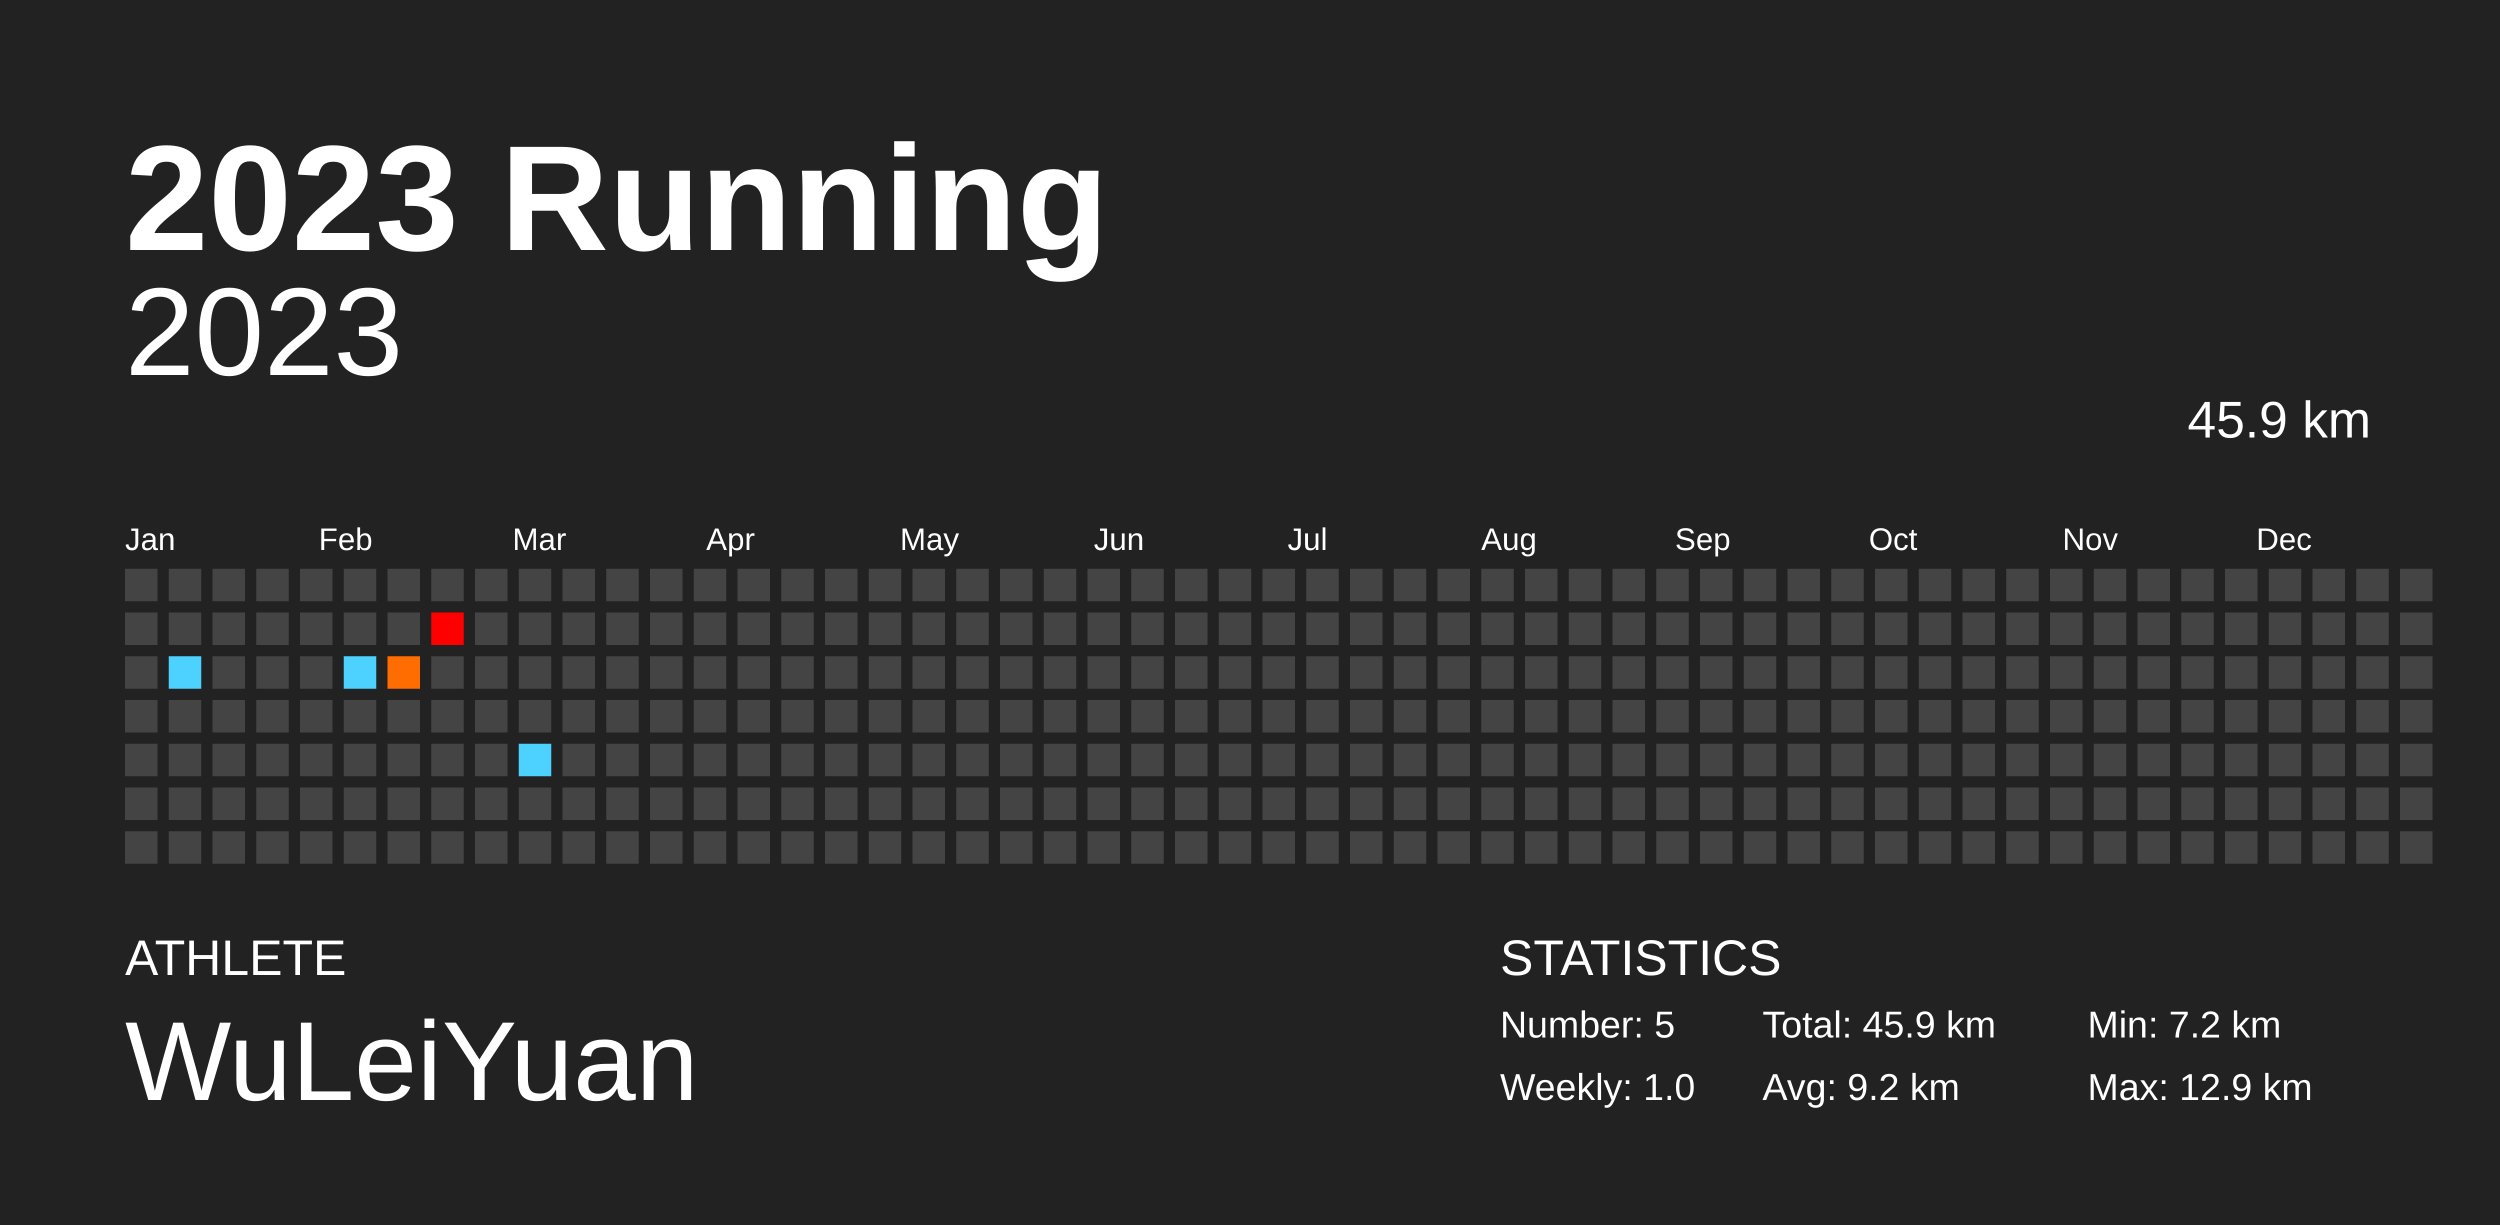
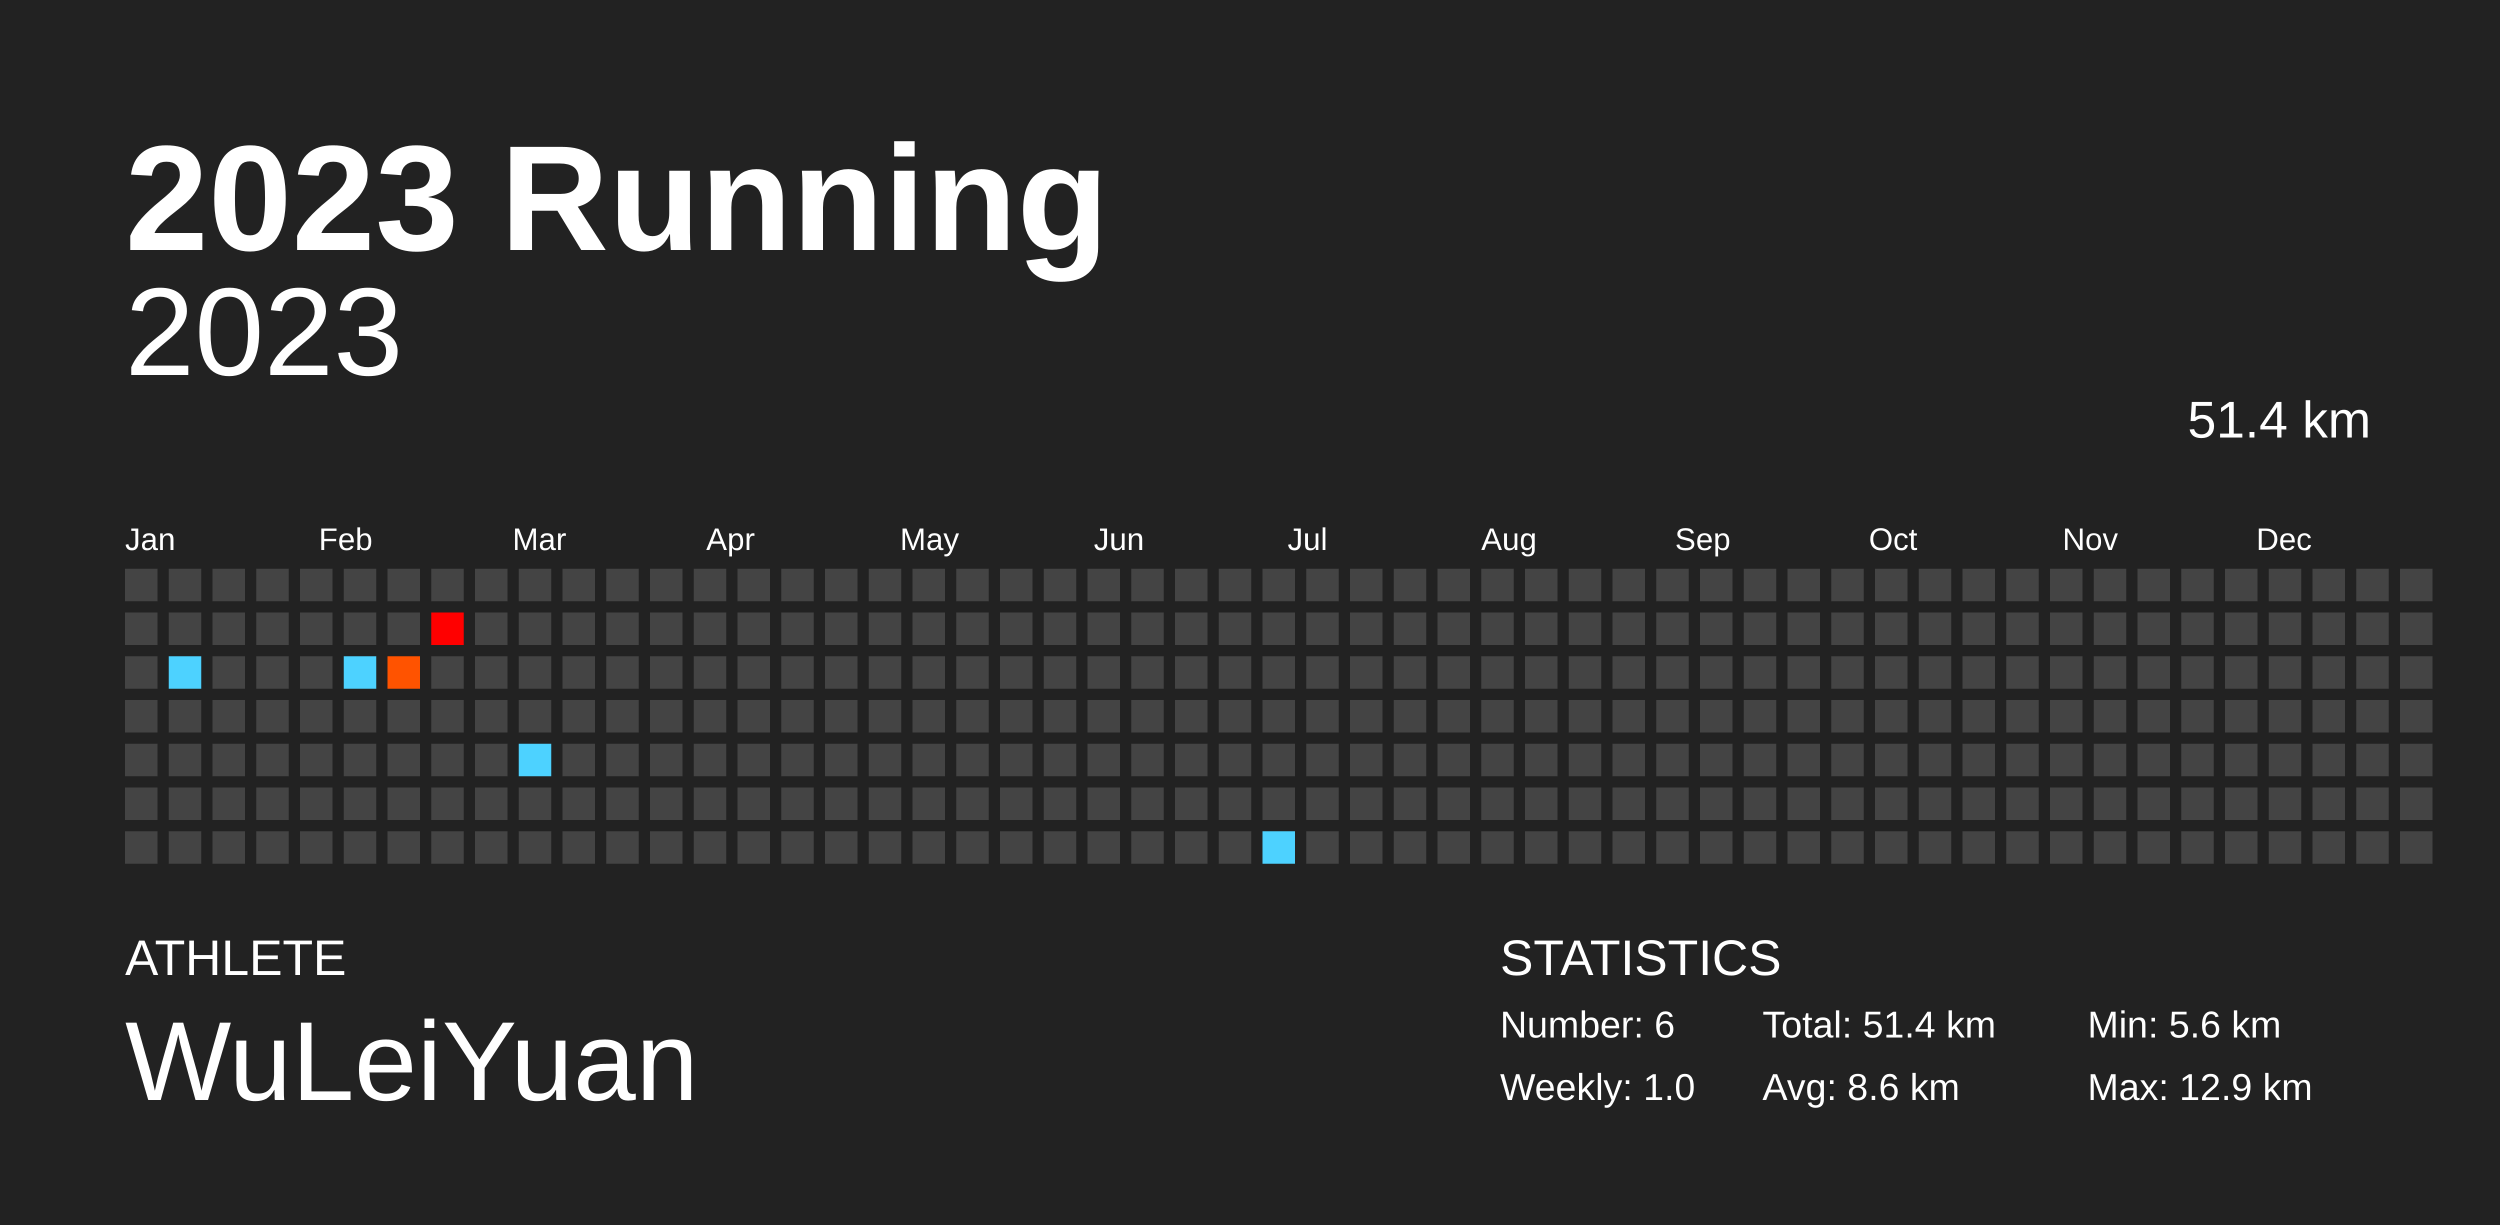
<svg xmlns="http://www.w3.org/2000/svg" baseProfile="full" height="98mm" version="1.1" viewBox="0,0,200,98" width="200mm">
  <defs />
  <rect fill="#222222" height="98" width="200" x="0" y="0" />
  <text fill="#FFFFFF" style="font-size:12px; font-family:Arial; font-weight:bold;" x="10" y="20">2023 Running</text>
  <text fill="#FFFFFF" style="font-size:4px; font-family:Arial" x="10" y="78">ATHLETE</text>
  <text fill="#FFFFFF" style="font-size:9px; font-family:Arial" x="10" y="88">WuLeiYuan</text>
  <text fill="#FFFFFF" style="font-size:4px; font-family:Arial" x="120" y="78">STATISTICS</text>
-   <text fill="#FFFFFF" style="font-size:3px; font-family:Arial" x="120" y="83">Number: 5</text>
+   <text fill="#FFFFFF" style="font-size:3px; font-family:Arial" x="120" y="83">Number: 6</text>
  <text fill="#FFFFFF" style="font-size:3px; font-family:Arial" x="120" y="88">Weekly: 1.0</text>
-   <text fill="#FFFFFF" style="font-size:3px; font-family:Arial" x="141" y="83">Total: 45.9 km</text>
-   <text fill="#FFFFFF" style="font-size:3px; font-family:Arial" x="141" y="88">Avg: 9.2 km</text>
-   <text fill="#FFFFFF" style="font-size:3px; font-family:Arial" x="167" y="83">Min: 7.2 km</text>
+   <text fill="#FFFFFF" style="font-size:3px; font-family:Arial" x="141" y="83">Total: 51.4 km</text>
+   <text fill="#FFFFFF" style="font-size:3px; font-family:Arial" x="141" y="88">Avg: 8.6 km</text>
+   <text fill="#FFFFFF" style="font-size:3px; font-family:Arial" x="167" y="83">Min: 5.6 km</text>
  <text fill="#FFFFFF" style="font-size:3px; font-family:Arial" x="167" y="88">Max: 12.9 km</text>
  <text alignment-baseline="hanging" fill="#FFFFFF" style="font-size:10.0px; font-family:Arial;" x="10" y="30">2023</text>
-   <text alignment-baseline="hanging" fill="#FFFFFF" style="font-size:4.125px; font-family:Arial;" x="175" y="35">45.9 km</text>
+   <text alignment-baseline="hanging" fill="#FFFFFF" style="font-size:4.125px; font-family:Arial;" x="175" y="35">51.4 km</text>
  <text fill="#FFFFFF" style="font-size:2.5px; font-family:Arial" x="10.0" y="44">Jan</text>
  <text fill="#FFFFFF" style="font-size:2.5px; font-family:Arial" x="25.5" y="44">Feb</text>
  <text fill="#FFFFFF" style="font-size:2.5px; font-family:Arial" x="41.0" y="44">Mar</text>
  <text fill="#FFFFFF" style="font-size:2.5px; font-family:Arial" x="56.5" y="44">Apr</text>
  <text fill="#FFFFFF" style="font-size:2.5px; font-family:Arial" x="72.0" y="44">May</text>
  <text fill="#FFFFFF" style="font-size:2.5px; font-family:Arial" x="87.5" y="44">Jun</text>
  <text fill="#FFFFFF" style="font-size:2.5px; font-family:Arial" x="103.0" y="44">Jul</text>
  <text fill="#FFFFFF" style="font-size:2.5px; font-family:Arial" x="118.5" y="44">Aug</text>
  <text fill="#FFFFFF" style="font-size:2.5px; font-family:Arial" x="134.0" y="44">Sep</text>
  <text fill="#FFFFFF" style="font-size:2.5px; font-family:Arial" x="149.5" y="44">Oct</text>
  <text fill="#FFFFFF" style="font-size:2.5px; font-family:Arial" x="165.0" y="44">Nov</text>
  <text fill="#FFFFFF" style="font-size:2.5px; font-family:Arial" x="180.5" y="44">Dec</text>
  <rect fill="#444444" height="2.6" width="2.6" x="10.0" y="45.5" />
  <rect fill="#444444" height="2.6" width="2.6" x="10.0" y="49.0" />
  <rect fill="#444444" height="2.6" width="2.6" x="10.0" y="52.5" />
  <rect fill="#444444" height="2.6" width="2.6" x="10.0" y="56.0" />
  <rect fill="#444444" height="2.6" width="2.6" x="10.0" y="59.5" />
  <rect fill="#444444" height="2.6" width="2.6" x="10.0" y="63.0" />
  <rect fill="#444444" height="2.6" width="2.6" x="10.0" y="66.5" />
  <rect fill="#444444" height="2.6" width="2.6" x="13.5" y="45.5" />
  <rect fill="#444444" height="2.6" width="2.6" x="13.5" y="49.0" />
  <rect fill="#4dd2ff" height="2.6" width="2.6" x="13.5" y="52.5" />
  <rect fill="#444444" height="2.6" width="2.6" x="13.5" y="56.0" />
  <rect fill="#444444" height="2.6" width="2.6" x="13.5" y="59.5" />
  <rect fill="#444444" height="2.6" width="2.6" x="13.5" y="63.0" />
  <rect fill="#444444" height="2.6" width="2.6" x="13.5" y="66.5" />
  <rect fill="#444444" height="2.6" width="2.6" x="17.0" y="45.5" />
  <rect fill="#444444" height="2.6" width="2.6" x="17.0" y="49.0" />
  <rect fill="#444444" height="2.6" width="2.6" x="17.0" y="52.5" />
  <rect fill="#444444" height="2.6" width="2.6" x="17.0" y="56.0" />
  <rect fill="#444444" height="2.6" width="2.6" x="17.0" y="59.5" />
  <rect fill="#444444" height="2.6" width="2.6" x="17.0" y="63.0" />
  <rect fill="#444444" height="2.6" width="2.6" x="17.0" y="66.5" />
  <rect fill="#444444" height="2.6" width="2.6" x="20.5" y="45.5" />
  <rect fill="#444444" height="2.6" width="2.6" x="20.5" y="49.0" />
  <rect fill="#444444" height="2.6" width="2.6" x="20.5" y="52.5" />
  <rect fill="#444444" height="2.6" width="2.6" x="20.5" y="56.0" />
  <rect fill="#444444" height="2.6" width="2.6" x="20.5" y="59.5" />
  <rect fill="#444444" height="2.6" width="2.6" x="20.5" y="63.0" />
  <rect fill="#444444" height="2.6" width="2.6" x="20.5" y="66.5" />
  <rect fill="#444444" height="2.6" width="2.6" x="24.0" y="45.5" />
  <rect fill="#444444" height="2.6" width="2.6" x="24.0" y="49.0" />
  <rect fill="#444444" height="2.6" width="2.6" x="24.0" y="52.5" />
  <rect fill="#444444" height="2.6" width="2.6" x="24.0" y="56.0" />
  <rect fill="#444444" height="2.6" width="2.6" x="24.0" y="59.5" />
  <rect fill="#444444" height="2.6" width="2.6" x="24.0" y="63.0" />
  <rect fill="#444444" height="2.6" width="2.6" x="24.0" y="66.5" />
  <rect fill="#444444" height="2.6" width="2.6" x="27.5" y="45.5" />
  <rect fill="#444444" height="2.6" width="2.6" x="27.5" y="49.0" />
  <rect fill="#4dd2ff" height="2.6" width="2.6" x="27.5" y="52.5" />
  <rect fill="#444444" height="2.6" width="2.6" x="27.5" y="56.0" />
  <rect fill="#444444" height="2.6" width="2.6" x="27.5" y="59.5" />
  <rect fill="#444444" height="2.6" width="2.6" x="27.5" y="63.0" />
  <rect fill="#444444" height="2.6" width="2.6" x="27.5" y="66.5" />
  <rect fill="#444444" height="2.6" width="2.6" x="31.0" y="45.5" />
  <rect fill="#444444" height="2.6" width="2.6" x="31.0" y="49.0" />
-   <rect fill="#ff6c00" height="2.6" width="2.6" x="31.0" y="52.5" />
+   <rect fill="#ff5300" height="2.6" width="2.6" x="31.0" y="52.5" />
  <rect fill="#444444" height="2.6" width="2.6" x="31.0" y="56.0" />
  <rect fill="#444444" height="2.6" width="2.6" x="31.0" y="59.5" />
  <rect fill="#444444" height="2.6" width="2.6" x="31.0" y="63.0" />
  <rect fill="#444444" height="2.6" width="2.6" x="31.0" y="66.5" />
  <rect fill="#444444" height="2.6" width="2.6" x="34.5" y="45.5" />
  <rect fill="#ff0000" height="2.6" width="2.6" x="34.5" y="49.0" />
  <rect fill="#444444" height="2.6" width="2.6" x="34.5" y="52.5" />
  <rect fill="#444444" height="2.6" width="2.6" x="34.5" y="56.0" />
  <rect fill="#444444" height="2.6" width="2.6" x="34.5" y="59.5" />
  <rect fill="#444444" height="2.6" width="2.6" x="34.5" y="63.0" />
  <rect fill="#444444" height="2.6" width="2.6" x="34.5" y="66.5" />
  <rect fill="#444444" height="2.6" width="2.6" x="38.0" y="45.5" />
  <rect fill="#444444" height="2.6" width="2.6" x="38.0" y="49.0" />
  <rect fill="#444444" height="2.6" width="2.6" x="38.0" y="52.5" />
  <rect fill="#444444" height="2.6" width="2.6" x="38.0" y="56.0" />
  <rect fill="#444444" height="2.6" width="2.6" x="38.0" y="59.5" />
  <rect fill="#444444" height="2.6" width="2.6" x="38.0" y="63.0" />
  <rect fill="#444444" height="2.6" width="2.6" x="38.0" y="66.5" />
  <rect fill="#444444" height="2.6" width="2.6" x="41.5" y="45.5" />
  <rect fill="#444444" height="2.6" width="2.6" x="41.5" y="49.0" />
  <rect fill="#444444" height="2.6" width="2.6" x="41.5" y="52.5" />
  <rect fill="#444444" height="2.6" width="2.6" x="41.5" y="56.0" />
  <rect fill="#4dd2ff" height="2.6" width="2.6" x="41.5" y="59.5" />
  <rect fill="#444444" height="2.6" width="2.6" x="41.5" y="63.0" />
  <rect fill="#444444" height="2.6" width="2.6" x="41.5" y="66.5" />
  <rect fill="#444444" height="2.6" width="2.6" x="45.0" y="45.5" />
  <rect fill="#444444" height="2.6" width="2.6" x="45.0" y="49.0" />
  <rect fill="#444444" height="2.6" width="2.6" x="45.0" y="52.5" />
  <rect fill="#444444" height="2.6" width="2.6" x="45.0" y="56.0" />
  <rect fill="#444444" height="2.6" width="2.6" x="45.0" y="59.5" />
  <rect fill="#444444" height="2.6" width="2.6" x="45.0" y="63.0" />
  <rect fill="#444444" height="2.6" width="2.6" x="45.0" y="66.5" />
  <rect fill="#444444" height="2.6" width="2.6" x="48.5" y="45.5" />
  <rect fill="#444444" height="2.6" width="2.6" x="48.5" y="49.0" />
  <rect fill="#444444" height="2.6" width="2.6" x="48.5" y="52.5" />
  <rect fill="#444444" height="2.6" width="2.6" x="48.5" y="56.0" />
  <rect fill="#444444" height="2.6" width="2.6" x="48.5" y="59.5" />
  <rect fill="#444444" height="2.6" width="2.6" x="48.5" y="63.0" />
  <rect fill="#444444" height="2.6" width="2.6" x="48.5" y="66.5" />
  <rect fill="#444444" height="2.6" width="2.6" x="52.0" y="45.5" />
  <rect fill="#444444" height="2.6" width="2.6" x="52.0" y="49.0" />
  <rect fill="#444444" height="2.6" width="2.6" x="52.0" y="52.5" />
  <rect fill="#444444" height="2.6" width="2.6" x="52.0" y="56.0" />
  <rect fill="#444444" height="2.6" width="2.6" x="52.0" y="59.5" />
  <rect fill="#444444" height="2.6" width="2.6" x="52.0" y="63.0" />
  <rect fill="#444444" height="2.6" width="2.6" x="52.0" y="66.5" />
  <rect fill="#444444" height="2.6" width="2.6" x="55.5" y="45.5" />
  <rect fill="#444444" height="2.6" width="2.6" x="55.5" y="49.0" />
  <rect fill="#444444" height="2.6" width="2.6" x="55.5" y="52.5" />
  <rect fill="#444444" height="2.6" width="2.6" x="55.5" y="56.0" />
  <rect fill="#444444" height="2.6" width="2.6" x="55.5" y="59.5" />
  <rect fill="#444444" height="2.6" width="2.6" x="55.5" y="63.0" />
  <rect fill="#444444" height="2.6" width="2.6" x="55.5" y="66.5" />
  <rect fill="#444444" height="2.6" width="2.6" x="59.0" y="45.5" />
  <rect fill="#444444" height="2.6" width="2.6" x="59.0" y="49.0" />
  <rect fill="#444444" height="2.6" width="2.6" x="59.0" y="52.5" />
  <rect fill="#444444" height="2.6" width="2.6" x="59.0" y="56.0" />
  <rect fill="#444444" height="2.6" width="2.6" x="59.0" y="59.5" />
  <rect fill="#444444" height="2.6" width="2.6" x="59.0" y="63.0" />
  <rect fill="#444444" height="2.6" width="2.6" x="59.0" y="66.5" />
  <rect fill="#444444" height="2.6" width="2.6" x="62.5" y="45.5" />
  <rect fill="#444444" height="2.6" width="2.6" x="62.5" y="49.0" />
  <rect fill="#444444" height="2.6" width="2.6" x="62.5" y="52.5" />
  <rect fill="#444444" height="2.6" width="2.6" x="62.5" y="56.0" />
  <rect fill="#444444" height="2.6" width="2.6" x="62.5" y="59.5" />
  <rect fill="#444444" height="2.6" width="2.6" x="62.5" y="63.0" />
  <rect fill="#444444" height="2.6" width="2.6" x="62.5" y="66.5" />
  <rect fill="#444444" height="2.6" width="2.6" x="66.0" y="45.5" />
  <rect fill="#444444" height="2.6" width="2.6" x="66.0" y="49.0" />
  <rect fill="#444444" height="2.6" width="2.6" x="66.0" y="52.5" />
  <rect fill="#444444" height="2.6" width="2.6" x="66.0" y="56.0" />
  <rect fill="#444444" height="2.6" width="2.6" x="66.0" y="59.5" />
  <rect fill="#444444" height="2.6" width="2.6" x="66.0" y="63.0" />
  <rect fill="#444444" height="2.6" width="2.6" x="66.0" y="66.5" />
  <rect fill="#444444" height="2.6" width="2.6" x="69.5" y="45.5" />
  <rect fill="#444444" height="2.6" width="2.6" x="69.5" y="49.0" />
  <rect fill="#444444" height="2.6" width="2.6" x="69.5" y="52.5" />
  <rect fill="#444444" height="2.6" width="2.6" x="69.5" y="56.0" />
  <rect fill="#444444" height="2.6" width="2.6" x="69.5" y="59.5" />
  <rect fill="#444444" height="2.6" width="2.6" x="69.5" y="63.0" />
  <rect fill="#444444" height="2.6" width="2.6" x="69.5" y="66.5" />
  <rect fill="#444444" height="2.6" width="2.6" x="73.0" y="45.5" />
  <rect fill="#444444" height="2.6" width="2.6" x="73.0" y="49.0" />
  <rect fill="#444444" height="2.6" width="2.6" x="73.0" y="52.5" />
  <rect fill="#444444" height="2.6" width="2.6" x="73.0" y="56.0" />
  <rect fill="#444444" height="2.6" width="2.6" x="73.0" y="59.5" />
  <rect fill="#444444" height="2.6" width="2.6" x="73.0" y="63.0" />
  <rect fill="#444444" height="2.6" width="2.6" x="73.0" y="66.5" />
  <rect fill="#444444" height="2.6" width="2.6" x="76.5" y="45.5" />
  <rect fill="#444444" height="2.6" width="2.6" x="76.5" y="49.0" />
  <rect fill="#444444" height="2.6" width="2.6" x="76.5" y="52.5" />
  <rect fill="#444444" height="2.6" width="2.6" x="76.5" y="56.0" />
  <rect fill="#444444" height="2.6" width="2.6" x="76.5" y="59.5" />
  <rect fill="#444444" height="2.6" width="2.6" x="76.5" y="63.0" />
  <rect fill="#444444" height="2.6" width="2.6" x="76.5" y="66.5" />
  <rect fill="#444444" height="2.6" width="2.6" x="80.0" y="45.5" />
  <rect fill="#444444" height="2.6" width="2.6" x="80.0" y="49.0" />
  <rect fill="#444444" height="2.6" width="2.6" x="80.0" y="52.5" />
  <rect fill="#444444" height="2.6" width="2.6" x="80.0" y="56.0" />
  <rect fill="#444444" height="2.6" width="2.6" x="80.0" y="59.5" />
  <rect fill="#444444" height="2.6" width="2.6" x="80.0" y="63.0" />
  <rect fill="#444444" height="2.6" width="2.6" x="80.0" y="66.5" />
  <rect fill="#444444" height="2.6" width="2.6" x="83.5" y="45.5" />
  <rect fill="#444444" height="2.6" width="2.6" x="83.5" y="49.0" />
  <rect fill="#444444" height="2.6" width="2.6" x="83.5" y="52.5" />
  <rect fill="#444444" height="2.6" width="2.6" x="83.5" y="56.0" />
  <rect fill="#444444" height="2.6" width="2.6" x="83.5" y="59.5" />
  <rect fill="#444444" height="2.6" width="2.6" x="83.5" y="63.0" />
  <rect fill="#444444" height="2.6" width="2.6" x="83.5" y="66.5" />
  <rect fill="#444444" height="2.6" width="2.6" x="87.0" y="45.5" />
  <rect fill="#444444" height="2.6" width="2.6" x="87.0" y="49.0" />
  <rect fill="#444444" height="2.6" width="2.6" x="87.0" y="52.5" />
  <rect fill="#444444" height="2.6" width="2.6" x="87.0" y="56.0" />
  <rect fill="#444444" height="2.6" width="2.6" x="87.0" y="59.5" />
  <rect fill="#444444" height="2.6" width="2.6" x="87.0" y="63.0" />
  <rect fill="#444444" height="2.6" width="2.6" x="87.0" y="66.5" />
  <rect fill="#444444" height="2.6" width="2.6" x="90.5" y="45.5" />
  <rect fill="#444444" height="2.6" width="2.6" x="90.5" y="49.0" />
  <rect fill="#444444" height="2.6" width="2.6" x="90.5" y="52.5" />
  <rect fill="#444444" height="2.6" width="2.6" x="90.5" y="56.0" />
  <rect fill="#444444" height="2.6" width="2.6" x="90.5" y="59.5" />
  <rect fill="#444444" height="2.6" width="2.6" x="90.5" y="63.0" />
  <rect fill="#444444" height="2.6" width="2.6" x="90.5" y="66.5" />
  <rect fill="#444444" height="2.6" width="2.6" x="94.0" y="45.5" />
  <rect fill="#444444" height="2.6" width="2.6" x="94.0" y="49.0" />
  <rect fill="#444444" height="2.6" width="2.6" x="94.0" y="52.5" />
  <rect fill="#444444" height="2.6" width="2.6" x="94.0" y="56.0" />
  <rect fill="#444444" height="2.6" width="2.6" x="94.0" y="59.5" />
  <rect fill="#444444" height="2.6" width="2.6" x="94.0" y="63.0" />
  <rect fill="#444444" height="2.6" width="2.6" x="94.0" y="66.5" />
  <rect fill="#444444" height="2.6" width="2.6" x="97.5" y="45.5" />
  <rect fill="#444444" height="2.6" width="2.6" x="97.5" y="49.0" />
  <rect fill="#444444" height="2.6" width="2.6" x="97.5" y="52.5" />
  <rect fill="#444444" height="2.6" width="2.6" x="97.5" y="56.0" />
  <rect fill="#444444" height="2.6" width="2.6" x="97.5" y="59.5" />
  <rect fill="#444444" height="2.6" width="2.6" x="97.5" y="63.0" />
  <rect fill="#444444" height="2.6" width="2.6" x="97.5" y="66.5" />
  <rect fill="#444444" height="2.6" width="2.6" x="101.0" y="45.5" />
  <rect fill="#444444" height="2.6" width="2.6" x="101.0" y="49.0" />
  <rect fill="#444444" height="2.6" width="2.6" x="101.0" y="52.5" />
  <rect fill="#444444" height="2.6" width="2.6" x="101.0" y="56.0" />
  <rect fill="#444444" height="2.6" width="2.6" x="101.0" y="59.5" />
  <rect fill="#444444" height="2.6" width="2.6" x="101.0" y="63.0" />
-   <rect fill="#444444" height="2.6" width="2.6" x="101.0" y="66.5" />
+   <rect fill="#4dd2ff" height="2.6" width="2.6" x="101.0" y="66.5" />
  <rect fill="#444444" height="2.6" width="2.6" x="104.5" y="45.5" />
  <rect fill="#444444" height="2.6" width="2.6" x="104.5" y="49.0" />
  <rect fill="#444444" height="2.6" width="2.6" x="104.5" y="52.5" />
  <rect fill="#444444" height="2.6" width="2.6" x="104.5" y="56.0" />
  <rect fill="#444444" height="2.6" width="2.6" x="104.5" y="59.5" />
  <rect fill="#444444" height="2.6" width="2.6" x="104.5" y="63.0" />
  <rect fill="#444444" height="2.6" width="2.6" x="104.5" y="66.5" />
  <rect fill="#444444" height="2.6" width="2.6" x="108.0" y="45.5" />
  <rect fill="#444444" height="2.6" width="2.6" x="108.0" y="49.0" />
  <rect fill="#444444" height="2.6" width="2.6" x="108.0" y="52.5" />
  <rect fill="#444444" height="2.6" width="2.6" x="108.0" y="56.0" />
  <rect fill="#444444" height="2.6" width="2.6" x="108.0" y="59.5" />
  <rect fill="#444444" height="2.6" width="2.6" x="108.0" y="63.0" />
  <rect fill="#444444" height="2.6" width="2.6" x="108.0" y="66.5" />
  <rect fill="#444444" height="2.6" width="2.6" x="111.5" y="45.5" />
  <rect fill="#444444" height="2.6" width="2.6" x="111.5" y="49.0" />
  <rect fill="#444444" height="2.6" width="2.6" x="111.5" y="52.5" />
  <rect fill="#444444" height="2.6" width="2.6" x="111.5" y="56.0" />
  <rect fill="#444444" height="2.6" width="2.6" x="111.5" y="59.5" />
  <rect fill="#444444" height="2.6" width="2.6" x="111.5" y="63.0" />
  <rect fill="#444444" height="2.6" width="2.6" x="111.5" y="66.5" />
  <rect fill="#444444" height="2.6" width="2.6" x="115.0" y="45.5" />
  <rect fill="#444444" height="2.6" width="2.6" x="115.0" y="49.0" />
  <rect fill="#444444" height="2.6" width="2.6" x="115.0" y="52.5" />
  <rect fill="#444444" height="2.6" width="2.6" x="115.0" y="56.0" />
  <rect fill="#444444" height="2.6" width="2.6" x="115.0" y="59.5" />
  <rect fill="#444444" height="2.6" width="2.6" x="115.0" y="63.0" />
  <rect fill="#444444" height="2.6" width="2.6" x="115.0" y="66.5" />
  <rect fill="#444444" height="2.6" width="2.6" x="118.5" y="45.5" />
  <rect fill="#444444" height="2.6" width="2.6" x="118.5" y="49.0" />
  <rect fill="#444444" height="2.6" width="2.6" x="118.5" y="52.5" />
  <rect fill="#444444" height="2.6" width="2.6" x="118.5" y="56.0" />
  <rect fill="#444444" height="2.6" width="2.6" x="118.5" y="59.5" />
  <rect fill="#444444" height="2.6" width="2.6" x="118.5" y="63.0" />
  <rect fill="#444444" height="2.6" width="2.6" x="118.5" y="66.5" />
  <rect fill="#444444" height="2.6" width="2.6" x="122.0" y="45.5" />
  <rect fill="#444444" height="2.6" width="2.6" x="122.0" y="49.0" />
  <rect fill="#444444" height="2.6" width="2.6" x="122.0" y="52.5" />
  <rect fill="#444444" height="2.6" width="2.6" x="122.0" y="56.0" />
  <rect fill="#444444" height="2.6" width="2.6" x="122.0" y="59.5" />
  <rect fill="#444444" height="2.6" width="2.6" x="122.0" y="63.0" />
  <rect fill="#444444" height="2.6" width="2.6" x="122.0" y="66.5" />
  <rect fill="#444444" height="2.6" width="2.6" x="125.5" y="45.5" />
  <rect fill="#444444" height="2.6" width="2.6" x="125.5" y="49.0" />
  <rect fill="#444444" height="2.6" width="2.6" x="125.5" y="52.5" />
  <rect fill="#444444" height="2.6" width="2.6" x="125.5" y="56.0" />
  <rect fill="#444444" height="2.6" width="2.6" x="125.5" y="59.5" />
  <rect fill="#444444" height="2.6" width="2.6" x="125.5" y="63.0" />
  <rect fill="#444444" height="2.6" width="2.6" x="125.5" y="66.5" />
  <rect fill="#444444" height="2.6" width="2.6" x="129.0" y="45.5" />
  <rect fill="#444444" height="2.6" width="2.6" x="129.0" y="49.0" />
  <rect fill="#444444" height="2.6" width="2.6" x="129.0" y="52.5" />
  <rect fill="#444444" height="2.6" width="2.6" x="129.0" y="56.0" />
  <rect fill="#444444" height="2.6" width="2.6" x="129.0" y="59.5" />
  <rect fill="#444444" height="2.6" width="2.6" x="129.0" y="63.0" />
  <rect fill="#444444" height="2.6" width="2.6" x="129.0" y="66.5" />
  <rect fill="#444444" height="2.6" width="2.6" x="132.5" y="45.5" />
  <rect fill="#444444" height="2.6" width="2.6" x="132.5" y="49.0" />
  <rect fill="#444444" height="2.6" width="2.6" x="132.5" y="52.5" />
  <rect fill="#444444" height="2.6" width="2.6" x="132.5" y="56.0" />
  <rect fill="#444444" height="2.6" width="2.6" x="132.5" y="59.5" />
  <rect fill="#444444" height="2.6" width="2.6" x="132.5" y="63.0" />
  <rect fill="#444444" height="2.6" width="2.6" x="132.5" y="66.5" />
  <rect fill="#444444" height="2.6" width="2.6" x="136.0" y="45.5" />
  <rect fill="#444444" height="2.6" width="2.6" x="136.0" y="49.0" />
  <rect fill="#444444" height="2.6" width="2.6" x="136.0" y="52.5" />
  <rect fill="#444444" height="2.6" width="2.6" x="136.0" y="56.0" />
  <rect fill="#444444" height="2.6" width="2.6" x="136.0" y="59.5" />
  <rect fill="#444444" height="2.6" width="2.6" x="136.0" y="63.0" />
  <rect fill="#444444" height="2.6" width="2.6" x="136.0" y="66.5" />
  <rect fill="#444444" height="2.6" width="2.6" x="139.5" y="45.5" />
  <rect fill="#444444" height="2.6" width="2.6" x="139.5" y="49.0" />
  <rect fill="#444444" height="2.6" width="2.6" x="139.5" y="52.5" />
  <rect fill="#444444" height="2.6" width="2.6" x="139.5" y="56.0" />
  <rect fill="#444444" height="2.6" width="2.6" x="139.5" y="59.5" />
  <rect fill="#444444" height="2.6" width="2.6" x="139.5" y="63.0" />
  <rect fill="#444444" height="2.6" width="2.6" x="139.5" y="66.5" />
  <rect fill="#444444" height="2.6" width="2.6" x="143.0" y="45.5" />
  <rect fill="#444444" height="2.6" width="2.6" x="143.0" y="49.0" />
  <rect fill="#444444" height="2.6" width="2.6" x="143.0" y="52.5" />
  <rect fill="#444444" height="2.6" width="2.6" x="143.0" y="56.0" />
  <rect fill="#444444" height="2.6" width="2.6" x="143.0" y="59.5" />
  <rect fill="#444444" height="2.6" width="2.6" x="143.0" y="63.0" />
  <rect fill="#444444" height="2.6" width="2.6" x="143.0" y="66.5" />
  <rect fill="#444444" height="2.6" width="2.6" x="146.5" y="45.5" />
  <rect fill="#444444" height="2.6" width="2.6" x="146.5" y="49.0" />
  <rect fill="#444444" height="2.6" width="2.6" x="146.5" y="52.5" />
  <rect fill="#444444" height="2.6" width="2.6" x="146.5" y="56.0" />
  <rect fill="#444444" height="2.6" width="2.6" x="146.5" y="59.5" />
  <rect fill="#444444" height="2.6" width="2.6" x="146.5" y="63.0" />
  <rect fill="#444444" height="2.6" width="2.6" x="146.5" y="66.5" />
  <rect fill="#444444" height="2.6" width="2.6" x="150.0" y="45.5" />
  <rect fill="#444444" height="2.6" width="2.6" x="150.0" y="49.0" />
  <rect fill="#444444" height="2.6" width="2.6" x="150.0" y="52.5" />
  <rect fill="#444444" height="2.6" width="2.6" x="150.0" y="56.0" />
  <rect fill="#444444" height="2.6" width="2.6" x="150.0" y="59.5" />
  <rect fill="#444444" height="2.6" width="2.6" x="150.0" y="63.0" />
  <rect fill="#444444" height="2.6" width="2.6" x="150.0" y="66.5" />
  <rect fill="#444444" height="2.6" width="2.6" x="153.5" y="45.5" />
  <rect fill="#444444" height="2.6" width="2.6" x="153.5" y="49.0" />
  <rect fill="#444444" height="2.6" width="2.6" x="153.5" y="52.5" />
  <rect fill="#444444" height="2.6" width="2.6" x="153.5" y="56.0" />
  <rect fill="#444444" height="2.6" width="2.6" x="153.5" y="59.5" />
  <rect fill="#444444" height="2.6" width="2.6" x="153.5" y="63.0" />
  <rect fill="#444444" height="2.6" width="2.6" x="153.5" y="66.5" />
  <rect fill="#444444" height="2.6" width="2.6" x="157.0" y="45.5" />
  <rect fill="#444444" height="2.6" width="2.6" x="157.0" y="49.0" />
  <rect fill="#444444" height="2.6" width="2.6" x="157.0" y="52.5" />
  <rect fill="#444444" height="2.6" width="2.6" x="157.0" y="56.0" />
  <rect fill="#444444" height="2.6" width="2.6" x="157.0" y="59.5" />
  <rect fill="#444444" height="2.6" width="2.6" x="157.0" y="63.0" />
  <rect fill="#444444" height="2.6" width="2.6" x="157.0" y="66.5" />
  <rect fill="#444444" height="2.6" width="2.6" x="160.5" y="45.5" />
  <rect fill="#444444" height="2.6" width="2.6" x="160.5" y="49.0" />
  <rect fill="#444444" height="2.6" width="2.6" x="160.5" y="52.5" />
  <rect fill="#444444" height="2.6" width="2.6" x="160.5" y="56.0" />
  <rect fill="#444444" height="2.6" width="2.6" x="160.5" y="59.5" />
  <rect fill="#444444" height="2.6" width="2.6" x="160.5" y="63.0" />
  <rect fill="#444444" height="2.6" width="2.6" x="160.5" y="66.5" />
  <rect fill="#444444" height="2.6" width="2.6" x="164.0" y="45.5" />
  <rect fill="#444444" height="2.6" width="2.6" x="164.0" y="49.0" />
  <rect fill="#444444" height="2.6" width="2.6" x="164.0" y="52.5" />
  <rect fill="#444444" height="2.6" width="2.6" x="164.0" y="56.0" />
  <rect fill="#444444" height="2.6" width="2.6" x="164.0" y="59.5" />
  <rect fill="#444444" height="2.6" width="2.6" x="164.0" y="63.0" />
  <rect fill="#444444" height="2.6" width="2.6" x="164.0" y="66.5" />
  <rect fill="#444444" height="2.6" width="2.6" x="167.5" y="45.5" />
  <rect fill="#444444" height="2.6" width="2.6" x="167.5" y="49.0" />
  <rect fill="#444444" height="2.6" width="2.6" x="167.5" y="52.5" />
  <rect fill="#444444" height="2.6" width="2.6" x="167.5" y="56.0" />
  <rect fill="#444444" height="2.6" width="2.6" x="167.5" y="59.5" />
  <rect fill="#444444" height="2.6" width="2.6" x="167.5" y="63.0" />
  <rect fill="#444444" height="2.6" width="2.6" x="167.5" y="66.5" />
  <rect fill="#444444" height="2.6" width="2.6" x="171.0" y="45.5" />
  <rect fill="#444444" height="2.6" width="2.6" x="171.0" y="49.0" />
  <rect fill="#444444" height="2.6" width="2.6" x="171.0" y="52.5" />
  <rect fill="#444444" height="2.6" width="2.6" x="171.0" y="56.0" />
  <rect fill="#444444" height="2.6" width="2.6" x="171.0" y="59.5" />
  <rect fill="#444444" height="2.6" width="2.6" x="171.0" y="63.0" />
  <rect fill="#444444" height="2.6" width="2.6" x="171.0" y="66.5" />
  <rect fill="#444444" height="2.6" width="2.6" x="174.5" y="45.5" />
  <rect fill="#444444" height="2.6" width="2.6" x="174.5" y="49.0" />
  <rect fill="#444444" height="2.6" width="2.6" x="174.5" y="52.5" />
  <rect fill="#444444" height="2.6" width="2.6" x="174.5" y="56.0" />
  <rect fill="#444444" height="2.6" width="2.6" x="174.5" y="59.5" />
  <rect fill="#444444" height="2.6" width="2.6" x="174.5" y="63.0" />
  <rect fill="#444444" height="2.6" width="2.6" x="174.5" y="66.5" />
  <rect fill="#444444" height="2.6" width="2.6" x="178.0" y="45.5" />
  <rect fill="#444444" height="2.6" width="2.6" x="178.0" y="49.0" />
  <rect fill="#444444" height="2.6" width="2.6" x="178.0" y="52.5" />
  <rect fill="#444444" height="2.6" width="2.6" x="178.0" y="56.0" />
  <rect fill="#444444" height="2.6" width="2.6" x="178.0" y="59.5" />
  <rect fill="#444444" height="2.6" width="2.6" x="178.0" y="63.0" />
  <rect fill="#444444" height="2.6" width="2.6" x="178.0" y="66.5" />
  <rect fill="#444444" height="2.6" width="2.6" x="181.5" y="45.5" />
  <rect fill="#444444" height="2.6" width="2.6" x="181.5" y="49.0" />
  <rect fill="#444444" height="2.6" width="2.6" x="181.5" y="52.5" />
  <rect fill="#444444" height="2.6" width="2.6" x="181.5" y="56.0" />
  <rect fill="#444444" height="2.6" width="2.6" x="181.5" y="59.5" />
  <rect fill="#444444" height="2.6" width="2.6" x="181.5" y="63.0" />
  <rect fill="#444444" height="2.6" width="2.6" x="181.5" y="66.5" />
  <rect fill="#444444" height="2.6" width="2.6" x="185.0" y="45.5" />
  <rect fill="#444444" height="2.6" width="2.6" x="185.0" y="49.0" />
  <rect fill="#444444" height="2.6" width="2.6" x="185.0" y="52.5" />
  <rect fill="#444444" height="2.6" width="2.6" x="185.0" y="56.0" />
  <rect fill="#444444" height="2.6" width="2.6" x="185.0" y="59.5" />
  <rect fill="#444444" height="2.6" width="2.6" x="185.0" y="63.0" />
  <rect fill="#444444" height="2.6" width="2.6" x="185.0" y="66.5" />
  <rect fill="#444444" height="2.6" width="2.6" x="188.5" y="45.5" />
  <rect fill="#444444" height="2.6" width="2.6" x="188.5" y="49.0" />
  <rect fill="#444444" height="2.6" width="2.6" x="188.5" y="52.5" />
  <rect fill="#444444" height="2.6" width="2.6" x="188.5" y="56.0" />
  <rect fill="#444444" height="2.6" width="2.6" x="188.5" y="59.5" />
  <rect fill="#444444" height="2.6" width="2.6" x="188.5" y="63.0" />
  <rect fill="#444444" height="2.6" width="2.6" x="188.5" y="66.5" />
  <rect fill="#444444" height="2.6" width="2.6" x="192.0" y="45.5" />
  <rect fill="#444444" height="2.6" width="2.6" x="192.0" y="49.0" />
  <rect fill="#444444" height="2.6" width="2.6" x="192.0" y="52.5" />
  <rect fill="#444444" height="2.6" width="2.6" x="192.0" y="56.0" />
  <rect fill="#444444" height="2.6" width="2.6" x="192.0" y="59.5" />
  <rect fill="#444444" height="2.6" width="2.6" x="192.0" y="63.0" />
  <rect fill="#444444" height="2.6" width="2.6" x="192.0" y="66.5" />
</svg>
